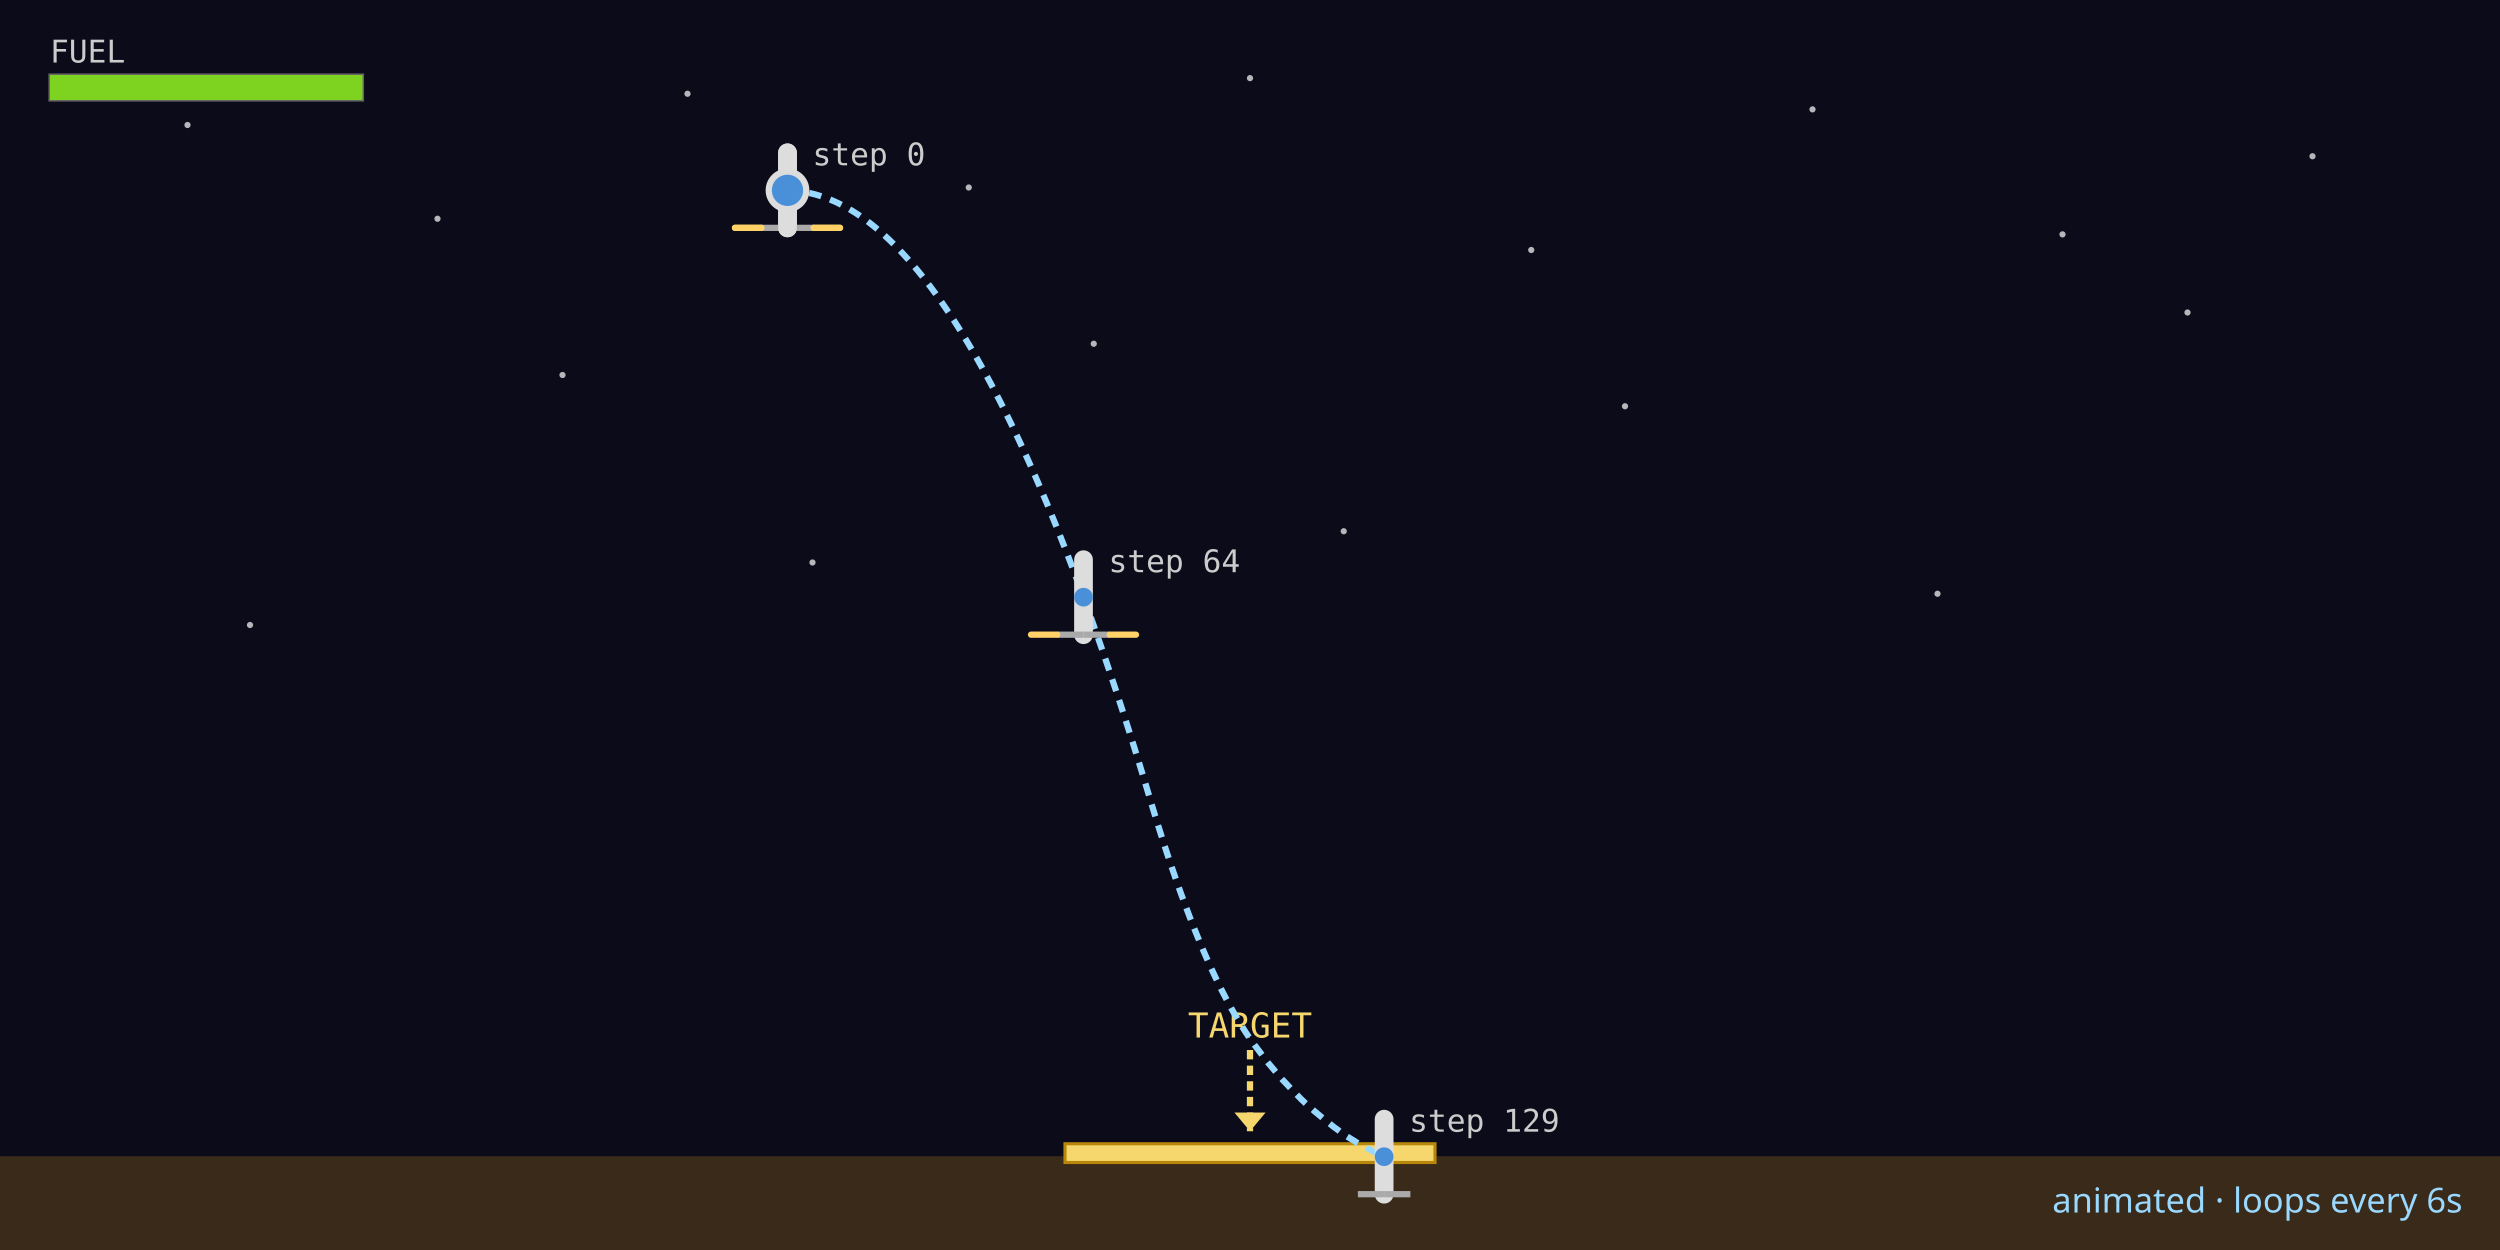
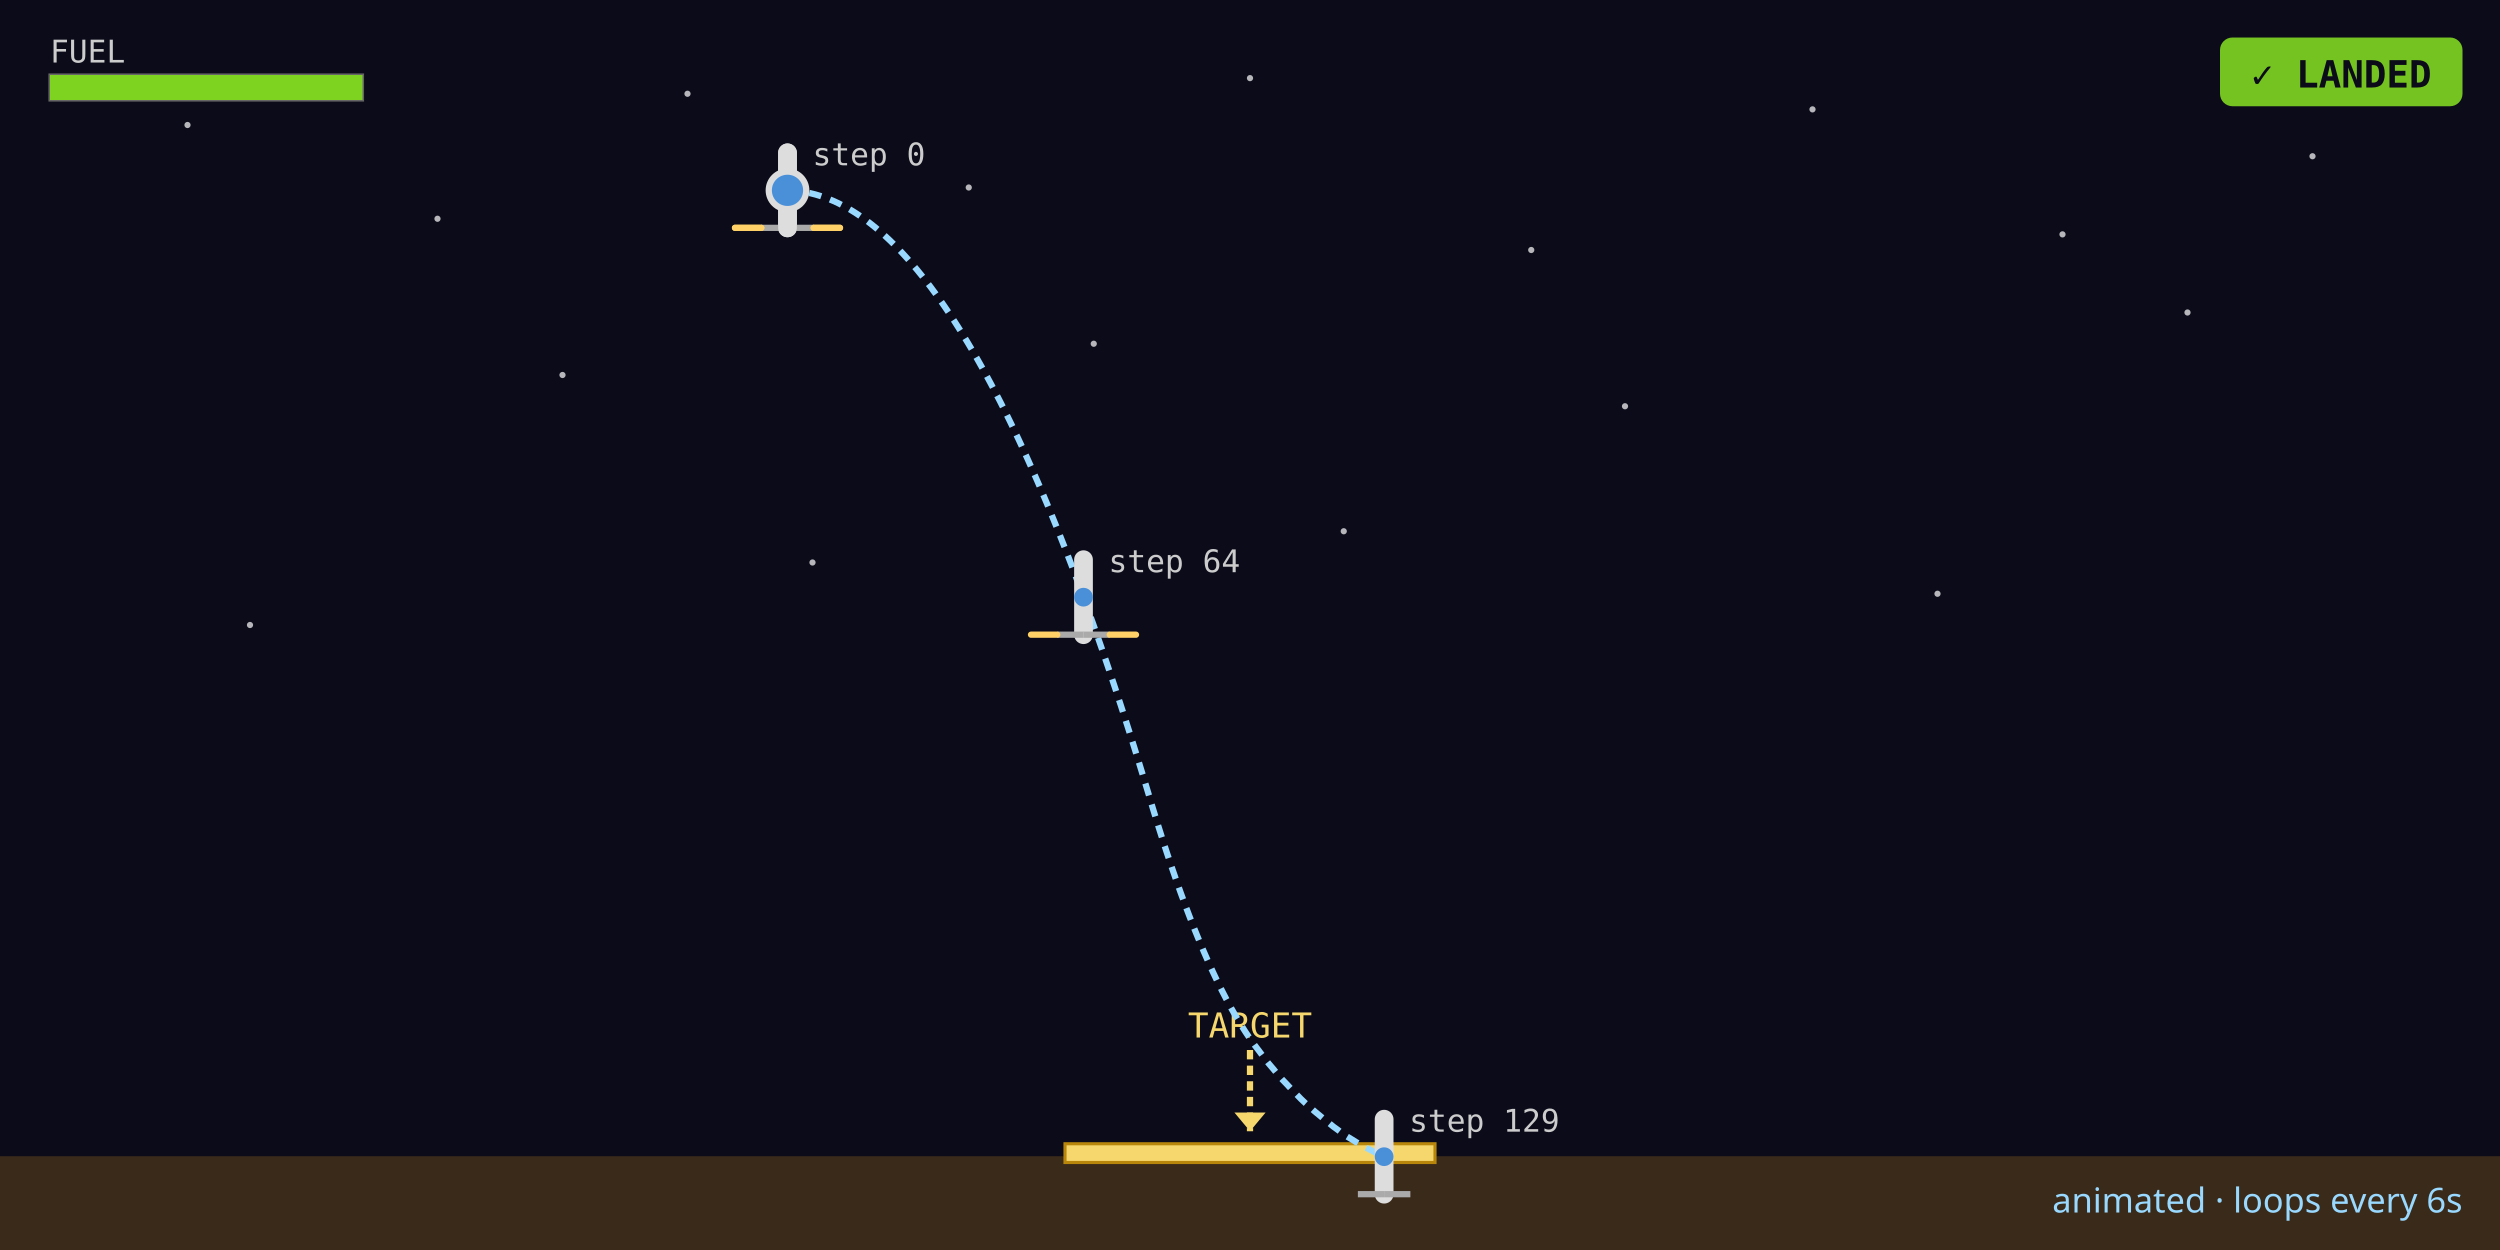
<svg xmlns="http://www.w3.org/2000/svg" viewBox="0 0 800 400" width="800" height="400" role="img" aria-label="Lunar lander champion descent trajectory (animated)">
  <rect width="800" height="400" fill="#0b0b1a" />
  <circle cx="60" cy="40" r="1" fill="#ffffff" opacity="0.7" />
  <circle cx="140" cy="70" r="1" fill="#ffffff" opacity="0.7" />
  <circle cx="220" cy="30" r="1" fill="#ffffff" opacity="0.7" />
  <circle cx="310" cy="60" r="1" fill="#ffffff" opacity="0.7" />
  <circle cx="400" cy="25" r="1" fill="#ffffff" opacity="0.7" />
  <circle cx="490" cy="80" r="1" fill="#ffffff" opacity="0.7" />
  <circle cx="580" cy="35" r="1" fill="#ffffff" opacity="0.7" />
  <circle cx="660" cy="75" r="1" fill="#ffffff" opacity="0.7" />
  <circle cx="740" cy="50" r="1" fill="#ffffff" opacity="0.7" />
  <circle cx="180" cy="120" r="1" fill="#ffffff" opacity="0.7" />
  <circle cx="350" cy="110" r="1" fill="#ffffff" opacity="0.7" />
  <circle cx="520" cy="130" r="1" fill="#ffffff" opacity="0.7" />
  <circle cx="700" cy="100" r="1" fill="#ffffff" opacity="0.7" />
  <circle cx="80" cy="200" r="1" fill="#ffffff" opacity="0.7" />
  <circle cx="260" cy="180" r="1" fill="#ffffff" opacity="0.7" />
  <circle cx="430" cy="170" r="1" fill="#ffffff" opacity="0.7" />
  <circle cx="620" cy="190" r="1" fill="#ffffff" opacity="0.7" />
  <rect x="0" y="370.00" width="800" height="30.00" fill="#3a2a1a" />
  <rect class="pad" x="340.80" y="366.00" width="118.40" height="6" fill="#f5d76e" stroke="#b8860b" />
  <g class="target-marker">
    <line x1="400.00" y1="336.00" x2="400.00" y2="362.00" stroke="#f5d76e" stroke-width="2" stroke-dasharray="3 2" />
    <polygon points="395.00,356.00 405.00,356.00 400.00,362.00" fill="#f5d76e" />
    <text x="400.00" y="332.00" text-anchor="middle" font-family="monospace" font-size="11" fill="#f5d76e">TARGET</text>
  </g>
  <polyline class="trajectory" points="252.00,60.91 253.48,60.97 254.96,61.10 256.44,61.28 257.92,61.53 259.40,61.85 260.88,62.22 262.36,62.66 263.84,63.16 265.32,63.73 266.80,64.35 268.28,65.04 269.76,65.79 271.24,66.60 272.72,67.48 274.20,68.42 275.68,69.42 277.16,70.49 278.64,71.61 280.12,72.80 281.60,74.05 283.08,75.37 284.56,76.74 286.04,78.18 287.52,79.69 289.00,81.25 290.48,82.88 291.96,84.57 293.44,86.32 294.92,88.14 296.40,90.01 297.88,91.95 299.36,93.96 300.84,96.02 302.32,98.15 303.80,100.34 305.28,102.59 306.76,104.91 308.24,107.29 309.72,109.73 311.20,112.23 312.68,114.80 314.16,117.43 315.64,120.12 317.12,122.87 318.60,125.69 320.08,128.57 321.56,131.51 323.04,134.52 324.52,137.58 326.00,140.71 327.48,143.90 328.96,147.16 330.44,150.48 331.92,153.86 333.40,157.30 334.88,160.80 336.36,164.37 337.84,168.00 339.32,171.69 340.80,175.45 342.28,179.27 343.76,183.15 345.24,187.09 346.72,191.10 348.20,195.17 349.68,199.30 351.16,203.49 352.64,207.75 354.12,212.07 355.60,216.45 357.08,220.89 358.56,225.40 360.04,229.97 361.52,234.60 363.00,239.29 364.48,244.05 365.96,248.87 367.44,253.75 368.92,258.70 370.40,263.51 371.88,268.19 373.36,272.75 374.84,277.17 376.32,281.46 377.80,285.62 379.28,289.65 380.76,293.55 382.24,297.32 383.72,300.96 385.20,304.47 386.68,307.85 388.16,311.09 389.64,314.21 391.12,317.20 392.60,320.05 394.08,322.78 395.56,325.37 397.04,327.83 398.52,330.17 400.00,332.37 401.48,334.44 402.96,336.38 404.44,338.38 405.92,340.26 407.40,342.00 408.88,343.81 410.36,345.48 411.84,347.02 413.32,348.63 414.80,350.11 416.28,351.64 417.76,353.05 419.24,354.33 420.72,355.67 422.20,356.88 423.68,358.15 425.16,359.29 426.64,360.50 428.12,361.57 429.60,362.71 431.08,363.71 432.56,364.59 434.04,365.52 435.52,366.33 437.00,367.20 438.48,367.94 439.96,368.74 441.44,369.41 442.92,370.14" fill="none" stroke="#9ad9ff" stroke-width="2" stroke-dasharray="4 3" />
  <g class="pose" data-step="0">
    <line class="body" x1="252.00" y1="72.91" x2="252.00" y2="48.91" stroke="#dddddd" stroke-width="6" stroke-linecap="round" />
    <line class="leg" x1="252.00" y1="72.91" x2="243.60" y2="72.91" stroke="#aaaaaa" stroke-width="2" />
    <line class="leg" x1="252.00" y1="72.91" x2="260.40" y2="72.91" stroke="#aaaaaa" stroke-width="2" />
    <circle class="hull" cx="252.00" cy="60.91" r="3" fill="#4a90d9" />
    <line class="flame left" x1="243.60" y1="72.91" x2="235.20" y2="72.91" stroke="#ffd166" stroke-width="2" stroke-linecap="round" />
    <line class="flame right" x1="260.40" y1="72.91" x2="268.80" y2="72.91" stroke="#ffd166" stroke-width="2" stroke-linecap="round" />
    <text x="260.00" y="52.91" font-family="monospace" font-size="10" fill="#cccccc">step 0</text>
  </g>
  <g class="pose" data-step="64">
    <line class="body" x1="346.72" y1="203.10" x2="346.72" y2="179.10" stroke="#dddddd" stroke-width="6" stroke-linecap="round" />
    <line class="leg" x1="346.72" y1="203.10" x2="338.32" y2="203.10" stroke="#aaaaaa" stroke-width="2" />
    <line class="leg" x1="346.72" y1="203.10" x2="355.12" y2="203.10" stroke="#aaaaaa" stroke-width="2" />
    <circle class="hull" cx="346.72" cy="191.10" r="3" fill="#4a90d9" />
    <line class="flame left" x1="338.32" y1="203.10" x2="329.92" y2="203.10" stroke="#ffd166" stroke-width="2" stroke-linecap="round" />
    <line class="flame right" x1="355.12" y1="203.10" x2="363.52" y2="203.10" stroke="#ffd166" stroke-width="2" stroke-linecap="round" />
    <text x="354.72" y="183.10" font-family="monospace" font-size="10" fill="#cccccc">step 64</text>
  </g>
  <g class="pose" data-step="129">
    <line class="body" x1="442.92" y1="382.14" x2="442.92" y2="358.14" stroke="#dddddd" stroke-width="6" stroke-linecap="round" />
    <line class="leg" x1="442.92" y1="382.14" x2="434.52" y2="382.14" stroke="#aaaaaa" stroke-width="2" />
    <line class="leg" x1="442.92" y1="382.14" x2="451.32" y2="382.14" stroke="#aaaaaa" stroke-width="2" />
    <circle class="hull" cx="442.92" cy="370.14" r="3" fill="#4a90d9" />
    <text x="450.92" y="362.14" font-family="monospace" font-size="10" fill="#cccccc">step 129</text>
  </g>
  <g class="animated-lander" transform="translate(252.00 60.91)">
    <animateTransform attributeName="transform" type="translate" values="252.00,60.91;253.48,60.97;254.96,61.10;256.44,61.28;257.92,61.53;259.40,61.85;260.88,62.22;262.36,62.66;263.84,63.16;265.32,63.73;266.80,64.35;268.28,65.04;269.76,65.79;271.24,66.60;272.72,67.48;274.20,68.42;275.68,69.42;277.16,70.49;278.64,71.61;280.12,72.80;281.60,74.05;283.08,75.37;284.56,76.74;286.04,78.18;287.52,79.69;289.00,81.25;290.48,82.88;291.96,84.57;293.44,86.32;294.92,88.14;296.40,90.01;297.88,91.95;299.36,93.96;300.84,96.02;302.32,98.15;303.80,100.34;305.28,102.59;306.76,104.91;308.24,107.29;309.72,109.73;311.20,112.23;312.68,114.80;314.16,117.43;315.64,120.12;317.12,122.87;318.60,125.69;320.08,128.57;321.56,131.51;323.04,134.52;324.52,137.58;326.00,140.71;327.48,143.90;328.96,147.16;330.44,150.48;331.92,153.86;333.40,157.30;334.88,160.80;336.36,164.37;337.84,168.00;339.32,171.69;340.80,175.45;342.28,179.27;343.76,183.15;345.24,187.09;346.72,191.10;348.20,195.17;349.68,199.30;351.16,203.49;352.64,207.75;354.12,212.07;355.60,216.45;357.08,220.89;358.56,225.40;360.04,229.97;361.52,234.60;363.00,239.29;364.48,244.05;365.96,248.87;367.44,253.75;368.92,258.70;370.40,263.51;371.88,268.19;373.36,272.75;374.84,277.17;376.32,281.46;377.80,285.62;379.28,289.65;380.76,293.55;382.24,297.32;383.72,300.96;385.20,304.47;386.68,307.85;388.16,311.09;389.64,314.21;391.12,317.20;392.60,320.05;394.08,322.78;395.56,325.37;397.04,327.83;398.52,330.17;400.00,332.37;401.48,334.44;402.96,336.38;404.44,338.38;405.92,340.26;407.40,342.00;408.88,343.81;410.36,345.48;411.84,347.02;413.32,348.63;414.80,350.11;416.28,351.64;417.76,353.05;419.24,354.33;420.72,355.67;422.20,356.88;423.68,358.15;425.16,359.29;426.64,360.50;428.12,361.57;429.60,362.71;431.08,363.71;432.56,364.59;434.04,365.52;435.52,366.33;437.00,367.20;438.48,367.94;439.96,368.74;441.44,369.41;442.92,370.14" dur="6s" repeatCount="indefinite" calcMode="linear" />
    <g class="lander-rotor" transform="rotate(0.00)">
      <animateTransform attributeName="transform" type="rotate" values="0.00;0.00;0.00;0.00;0.00;0.00;0.00;0.00;0.00;0.00;0.00;0.00;0.00;0.00;0.00;0.00;0.00;0.00;0.00;0.00;0.00;0.00;0.00;0.00;0.00;0.00;0.00;0.00;0.00;0.00;0.00;0.00;0.00;0.00;0.00;0.00;0.00;0.00;0.00;0.00;0.00;0.00;0.00;0.00;0.00;0.00;0.00;0.00;0.00;0.00;0.00;0.00;0.00;0.00;0.00;0.00;0.00;0.00;0.00;0.00;0.00;0.00;0.00;0.00;0.00;0.00;0.00;0.00;0.00;0.00;0.00;0.00;0.00;0.00;0.00;0.00;0.00;0.00;0.00;0.00;0.00;0.00;0.00;0.00;0.00;0.00;0.00;0.00;0.00;0.00;0.00;0.00;0.00;0.00;0.00;0.00;0.00;0.00;0.00;0.00;0.00;0.00;0.00;0.00;0.00;0.00;0.00;0.00;0.00;0.00;0.00;0.00;0.00;0.00;0.00;0.00;0.00;0.00;0.00;0.00;0.00;0.00;0.00;0.00;0.00;0.00;0.00;0.00;0.00;0.00" dur="6s" repeatCount="indefinite" calcMode="linear" />
      <line class="anim-body" x1="0" y1="-12.00" x2="0" y2="12.00" stroke="#dddddd" stroke-width="6" stroke-linecap="round" />
      <circle class="anim-hull" cx="0" cy="0" r="6" fill="#4a90d9" stroke="#dddddd" stroke-width="2" />
      <line class="anim-flame main" x1="0" y1="12.00" x2="0" y2="26.00" stroke="#ff8c1a" stroke-width="3" stroke-linecap="round" opacity="0">
        <animate attributeName="opacity" values="0;0;0;0;0;0;0;0;0;0;0;0;0;0;0;0;0;0;0;0;0;0;0;0;0;0;0;0;0;0;0;0;0;0;0;0;0;0;0;0;0;0;0;0;0;0;0;0;0;0;0;0;0;0;0;0;0;0;0;0;0;0;0;0;0;0;0;0;0;0;0;0;0;0;0;0;0;0;0;1;1;1;1;1;1;1;1;1;1;1;1;1;1;1;1;1;1;1;1;1;1;1;0;1;1;0;1;1;0;1;0;1;1;0;1;0;1;0;1;0;1;1;0;1;0;1;0;1;0;0" dur="6s" repeatCount="indefinite" calcMode="discrete" />
      </line>
      <line class="anim-flame left" x1="-8.40" y1="12.00" x2="-16.80" y2="12.00" stroke="#ffd166" stroke-width="2" stroke-linecap="round" opacity="1">
        <animate attributeName="opacity" values="1;1;1;1;1;1;1;1;1;1;1;1;1;1;1;1;1;1;1;1;1;1;1;1;1;1;1;1;1;1;1;1;1;1;1;1;1;1;1;1;1;1;1;1;1;1;1;1;1;1;1;1;1;1;1;1;1;1;1;1;1;1;1;1;1;1;1;1;1;1;1;1;1;1;1;1;1;1;1;1;1;1;1;1;1;1;1;1;1;1;1;1;1;1;1;1;1;1;1;1;1;1;1;1;1;1;1;1;1;1;1;1;1;1;1;1;1;1;1;1;1;1;1;1;1;1;1;1;1;0" dur="6s" repeatCount="indefinite" calcMode="discrete" />
      </line>
      <line class="anim-flame right" x1="8.40" y1="12.00" x2="16.80" y2="12.00" stroke="#ffd166" stroke-width="2" stroke-linecap="round" opacity="1">
        <animate attributeName="opacity" values="1;1;1;1;1;1;1;1;1;1;1;1;1;1;1;1;1;1;1;1;1;1;1;1;1;1;1;1;1;1;1;1;1;1;1;1;1;1;1;1;1;1;1;1;1;1;1;1;1;1;1;1;1;1;1;1;1;1;1;1;1;1;1;1;1;1;1;1;1;1;1;1;1;1;1;1;1;1;1;1;1;1;1;1;1;1;1;1;1;1;1;1;1;1;1;1;1;1;1;1;1;1;1;1;1;1;1;1;1;1;1;1;1;1;1;1;1;1;1;1;1;1;1;1;1;1;1;1;1;0" dur="6s" repeatCount="indefinite" calcMode="discrete" />
      </line>
    </g>
  </g>
  <g class="hud">
    <text x="16" y="20.00" font-family="monospace" font-size="10" fill="#cccccc">FUEL</text>
    <rect class="hud-fuel-track" x="16" y="24" width="100" height="8" fill="#222" stroke="#666" stroke-width="1" />
    <rect class="hud-fuel-bar" x="16" y="24" width="100" height="8" fill="#7ed321">
      <animate attributeName="width" values="100.00;99.98;99.96;99.94;99.92;99.90;99.88;99.86;99.84;99.82;99.80;99.78;99.76;99.74;99.72;99.70;99.68;99.66;99.64;99.62;99.60;99.58;99.56;99.54;99.52;99.50;99.48;99.46;99.44;99.42;99.40;99.38;99.36;99.34;99.32;99.30;99.28;99.26;99.24;99.22;99.20;99.18;99.16;99.14;99.12;99.10;99.08;99.06;99.04;99.02;99.00;98.98;98.96;98.94;98.92;98.90;98.88;98.86;98.84;98.82;98.80;98.78;98.76;98.74;98.72;98.70;98.68;98.66;98.64;98.62;98.60;98.58;98.56;98.54;98.52;98.50;98.48;98.46;98.44;98.42;98.35;98.28;98.21;98.14;98.07;98.00;97.93;97.86;97.79;97.72;97.65;97.58;97.51;97.44;97.37;97.30;97.23;97.16;97.09;97.02;96.95;96.88;96.81;96.79;96.72;96.65;96.63;96.56;96.49;96.47;96.40;96.38;96.31;96.24;96.22;96.15;96.13;96.06;96.04;95.97;95.95;95.88;95.81;95.79;95.72;95.70;95.63;95.61;95.54;95.52" dur="6s" repeatCount="indefinite" calcMode="linear" />
    </rect>
  </g>
  <text x="788" y="388" text-anchor="end" font-family="sans-serif" font-size="11" fill="#9ad9ff">animated · loops every 6s</text>
+   <g class="outcome-badge" data-outcome="landed">
+     <rect x="710.40" y="12" width="77.60" height="22" rx="4" fill="#7ed321" opacity="0.92" />
+     <text x="749.20" y="28.00" text-anchor="middle" font-family="monospace" font-size="12" font-weight="bold" fill="#0b0b1a">✓ LANDED</text>
+   </g>
</svg>
